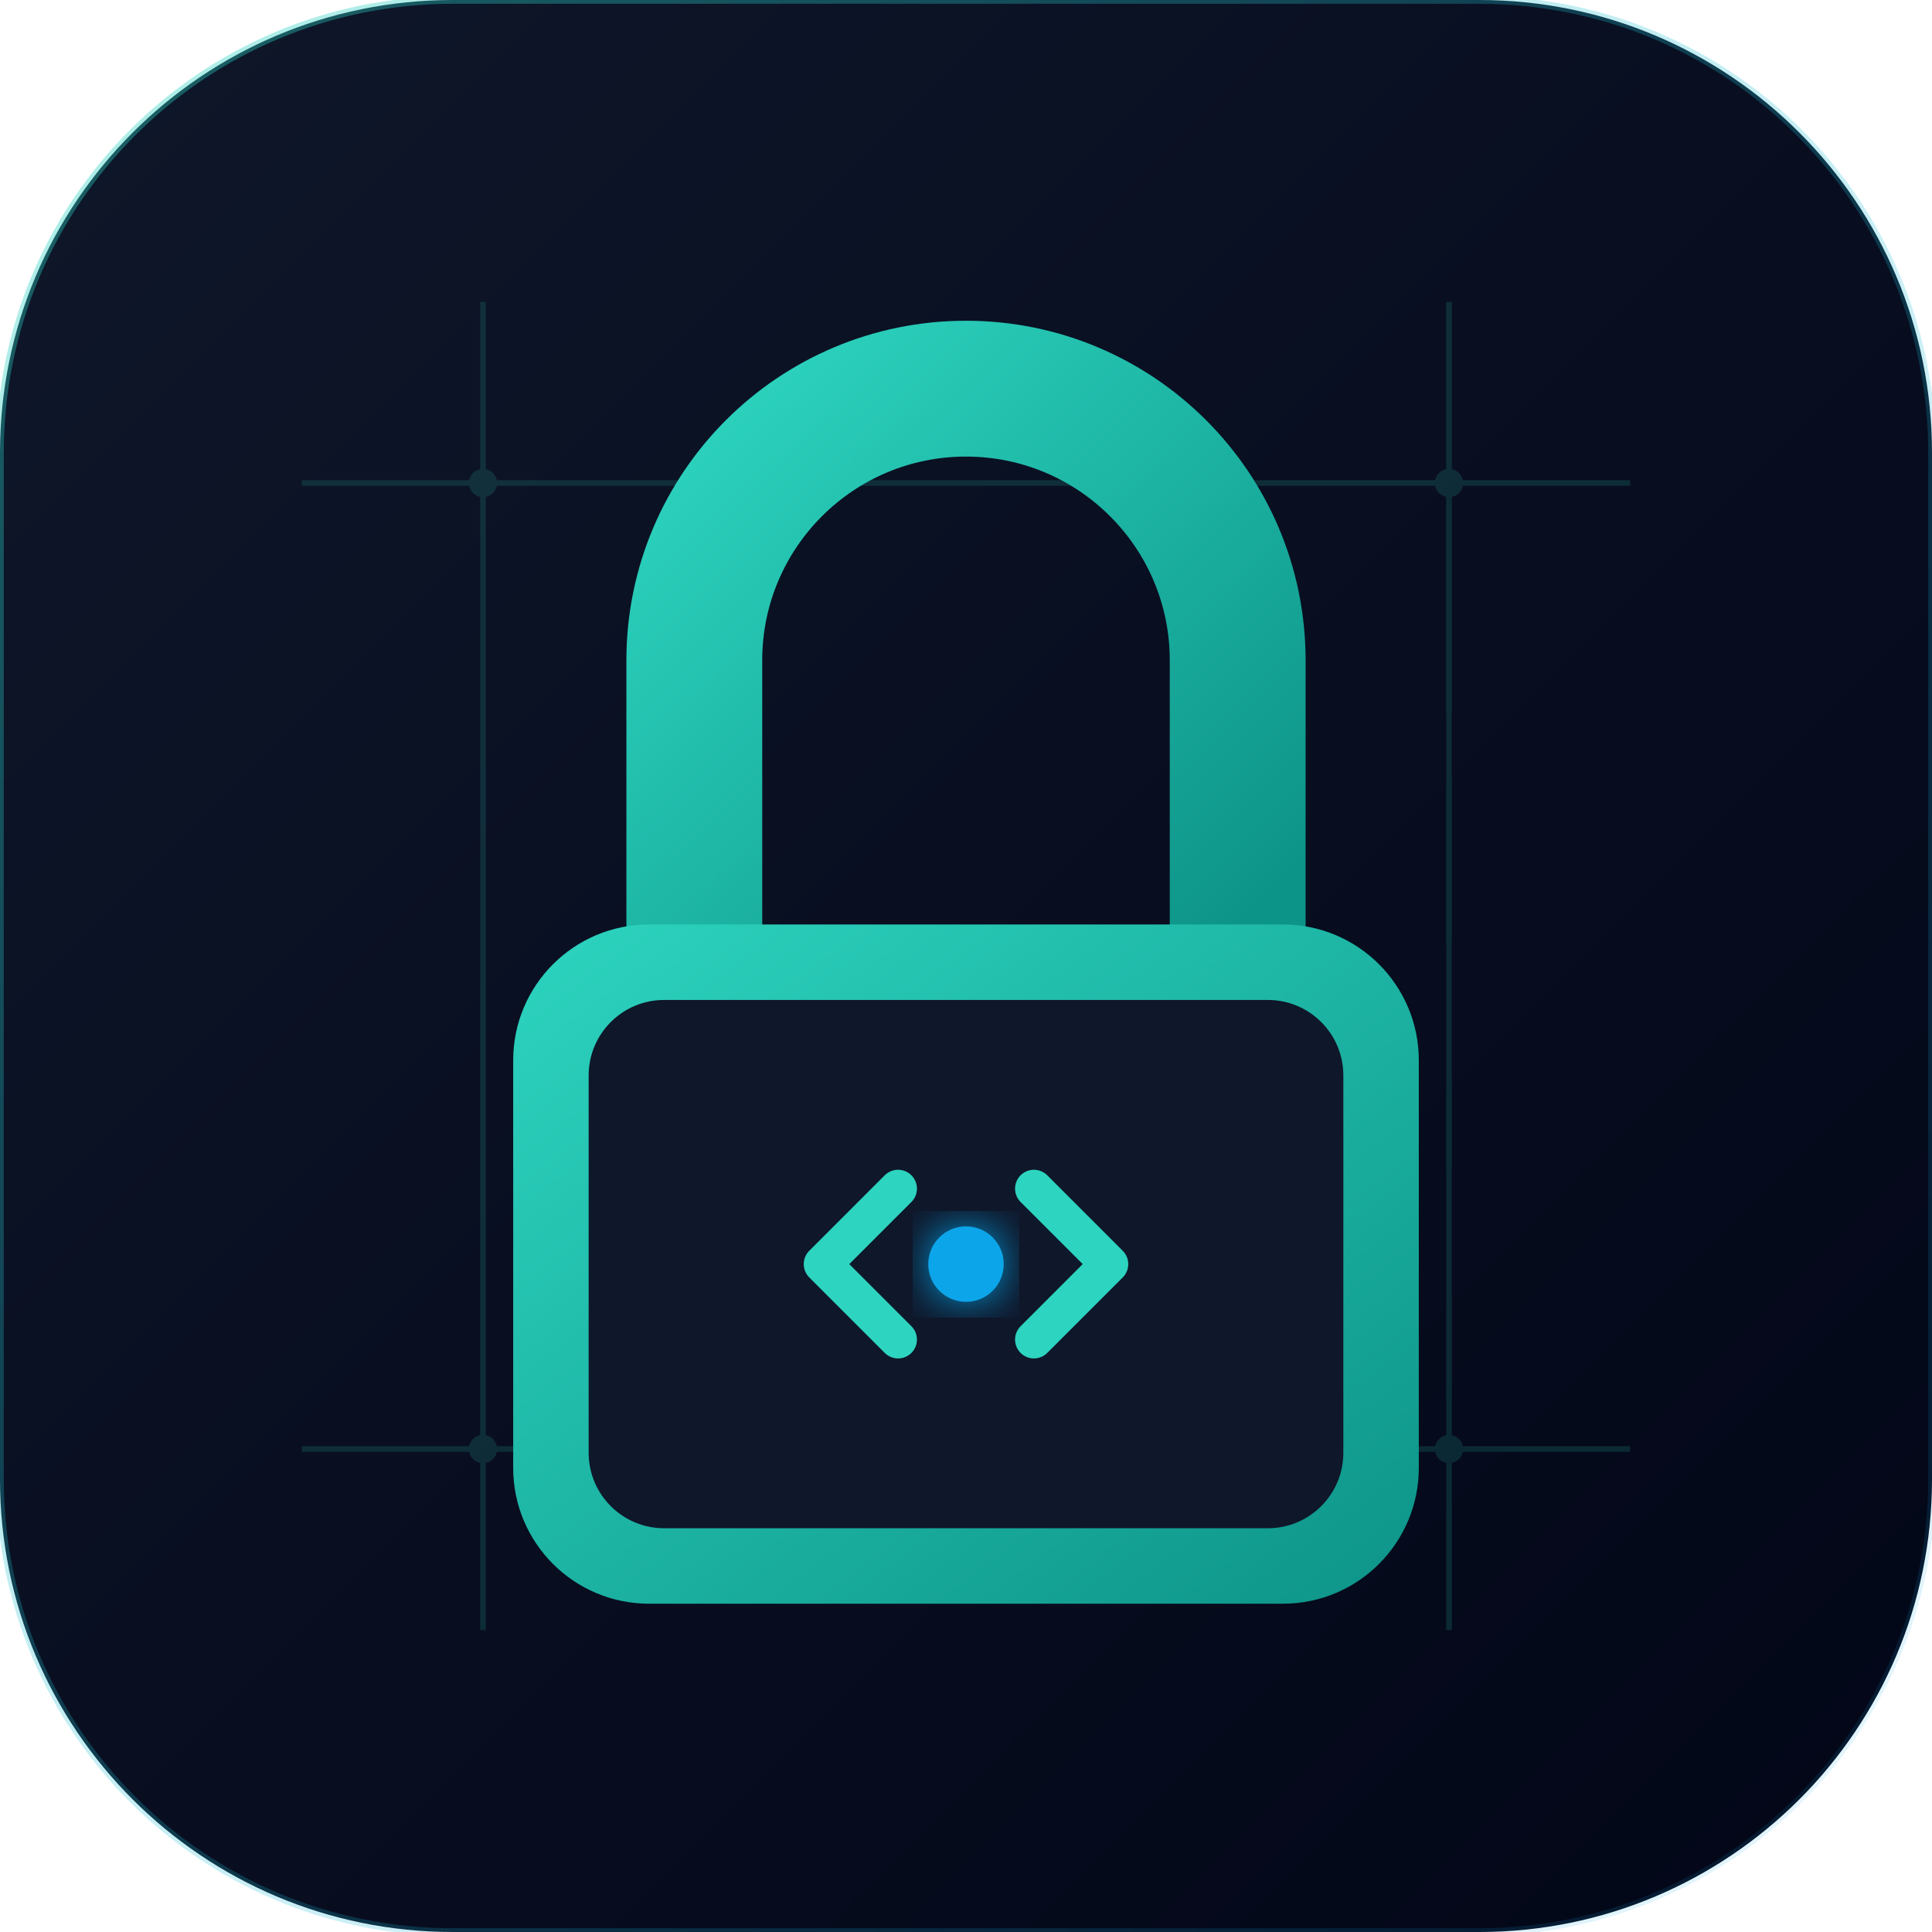
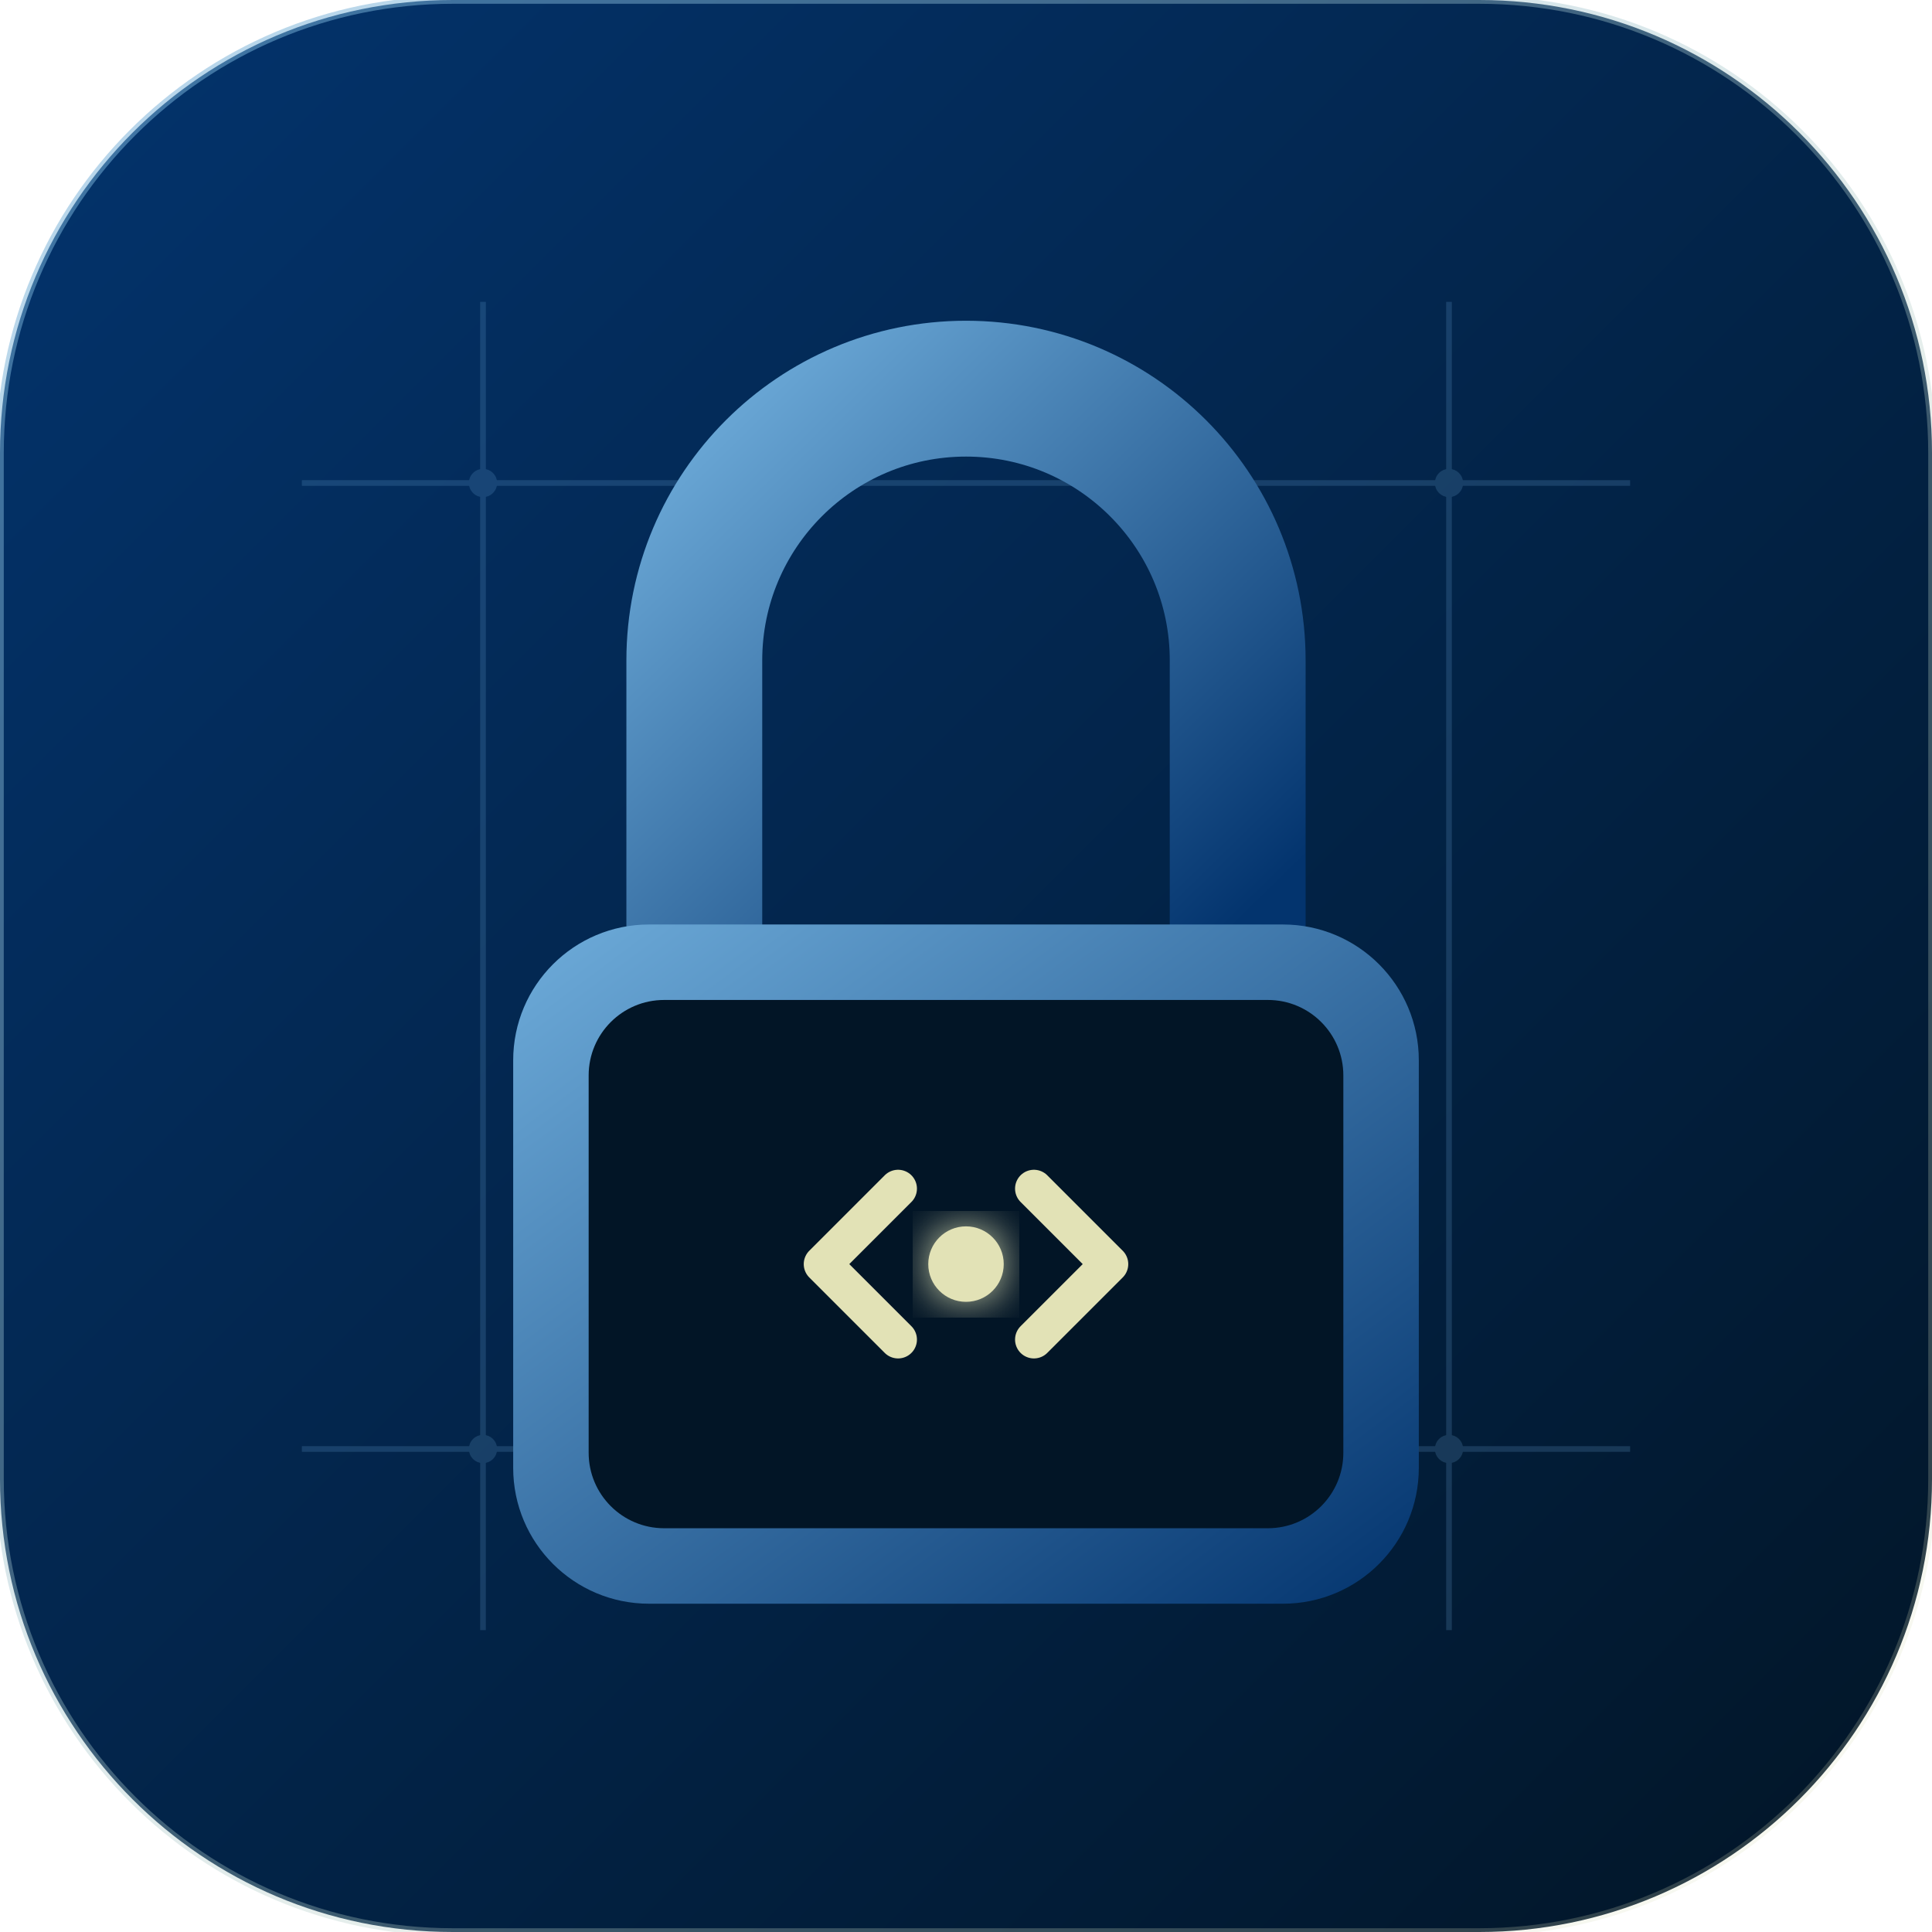
<svg xmlns="http://www.w3.org/2000/svg" viewBox="0 0 512 512" width="512" height="512">
  <defs>
    <linearGradient id="bg" x1="0%" y1="0%" x2="100%" y2="100%">
-       <stop offset="0%" stop-color="#0F172A" />
-       <stop offset="100%" stop-color="#020617" />
+       <stop offset="0%" stop-color="#03346E" />
+       <stop offset="100%" stop-color="#021526" />
    </linearGradient>
    <linearGradient id="strokeGrad" x1="0%" y1="0%" x2="100%" y2="100%">
-       <stop offset="0%" stop-color="#2DD4BF" stop-opacity="0.4" />
-       <stop offset="100%" stop-color="#0EA5E9" stop-opacity="0.1" />
+       <stop offset="0%" stop-color="#6EACDA" stop-opacity="0.55" />
+       <stop offset="100%" stop-color="#E2E2B6" stop-opacity="0.18" />
    </linearGradient>
    <linearGradient id="aqua" x1="0%" y1="0%" x2="100%" y2="100%">
-       <stop offset="0%" stop-color="#2DD4BF" />
-       <stop offset="100%" stop-color="#0D9488" />
+       <stop offset="0%" stop-color="#6EACDA" />
+       <stop offset="100%" stop-color="#03346E" />
    </linearGradient>
    <filter id="glow" x="-20%" y="-20%" width="140%" height="140%">
      <feGaussianBlur stdDeviation="6" result="blur" />
      <feComposite in="SourceGraphic" in2="blur" operator="over" />
    </filter>
  </defs>
  <rect width="512" height="512" rx="120" fill="url(#bg)" stroke="url(#strokeGrad)" stroke-width="2" />
-   <g opacity="0.15" stroke="#2DD4BF" stroke-width="1.5">
+   <g opacity="0.2" stroke="#6EACDA" stroke-width="1.5">
    <line x1="128" y1="80" x2="128" y2="432" />
    <line x1="384" y1="80" x2="384" y2="432" />
    <line x1="80" y1="128" x2="432" y2="128" />
    <line x1="80" y1="384" x2="432" y2="384" />
-     <circle cx="128" cy="128" r="3" fill="#2DD4BF" />
-     <circle cx="384" cy="128" r="3" fill="#2DD4BF" />
-     <circle cx="128" cy="384" r="3" fill="#2DD4BF" />
-     <circle cx="384" cy="384" r="3" fill="#2DD4BF" />
+     <circle cx="128" cy="128" r="3" fill="#6EACDA" />
+     <circle cx="384" cy="128" r="3" fill="#6EACDA" />
+     <circle cx="128" cy="384" r="3" fill="#6EACDA" />
+     <circle cx="384" cy="384" r="3" fill="#6EACDA" />
  </g>
  <g transform="translate(0, 5)">
    <path d="M 184 240 V 170 A 72 72 0 0 1 328 170 V 240" fill="none" stroke="url(#aqua)" stroke-width="36" stroke-linecap="round" />
    <rect x="136" y="240" width="240" height="180" rx="36" fill="url(#aqua)" />
-     <rect x="156" y="260" width="200" height="140" rx="20" fill="#0F172A" />
+     <rect x="156" y="260" width="200" height="140" rx="20" fill="#021526" />
    <g transform="translate(256, 330)">
-       <path d="M -18 -20 L -38 0 L -18 20" fill="none" stroke="#2DD4BF" stroke-width="10" stroke-linecap="round" stroke-linejoin="round" />
-       <path d="M 18 -20 L 38 0 L 18 20" fill="none" stroke="#2DD4BF" stroke-width="10" stroke-linecap="round" stroke-linejoin="round" />
-       <circle cx="0" cy="0" r="10" fill="#0EA5E9" filter="url(#glow)" />
+       <path d="M -18 -20 L -38 0 L -18 20" fill="none" stroke="#E2E2B6" stroke-width="10" stroke-linecap="round" stroke-linejoin="round" />
+       <path d="M 18 -20 L 38 0 L 18 20" fill="none" stroke="#E2E2B6" stroke-width="10" stroke-linecap="round" stroke-linejoin="round" />
+       <circle cx="0" cy="0" r="10" fill="#E2E2B6" filter="url(#glow)" />
    </g>
  </g>
</svg>
